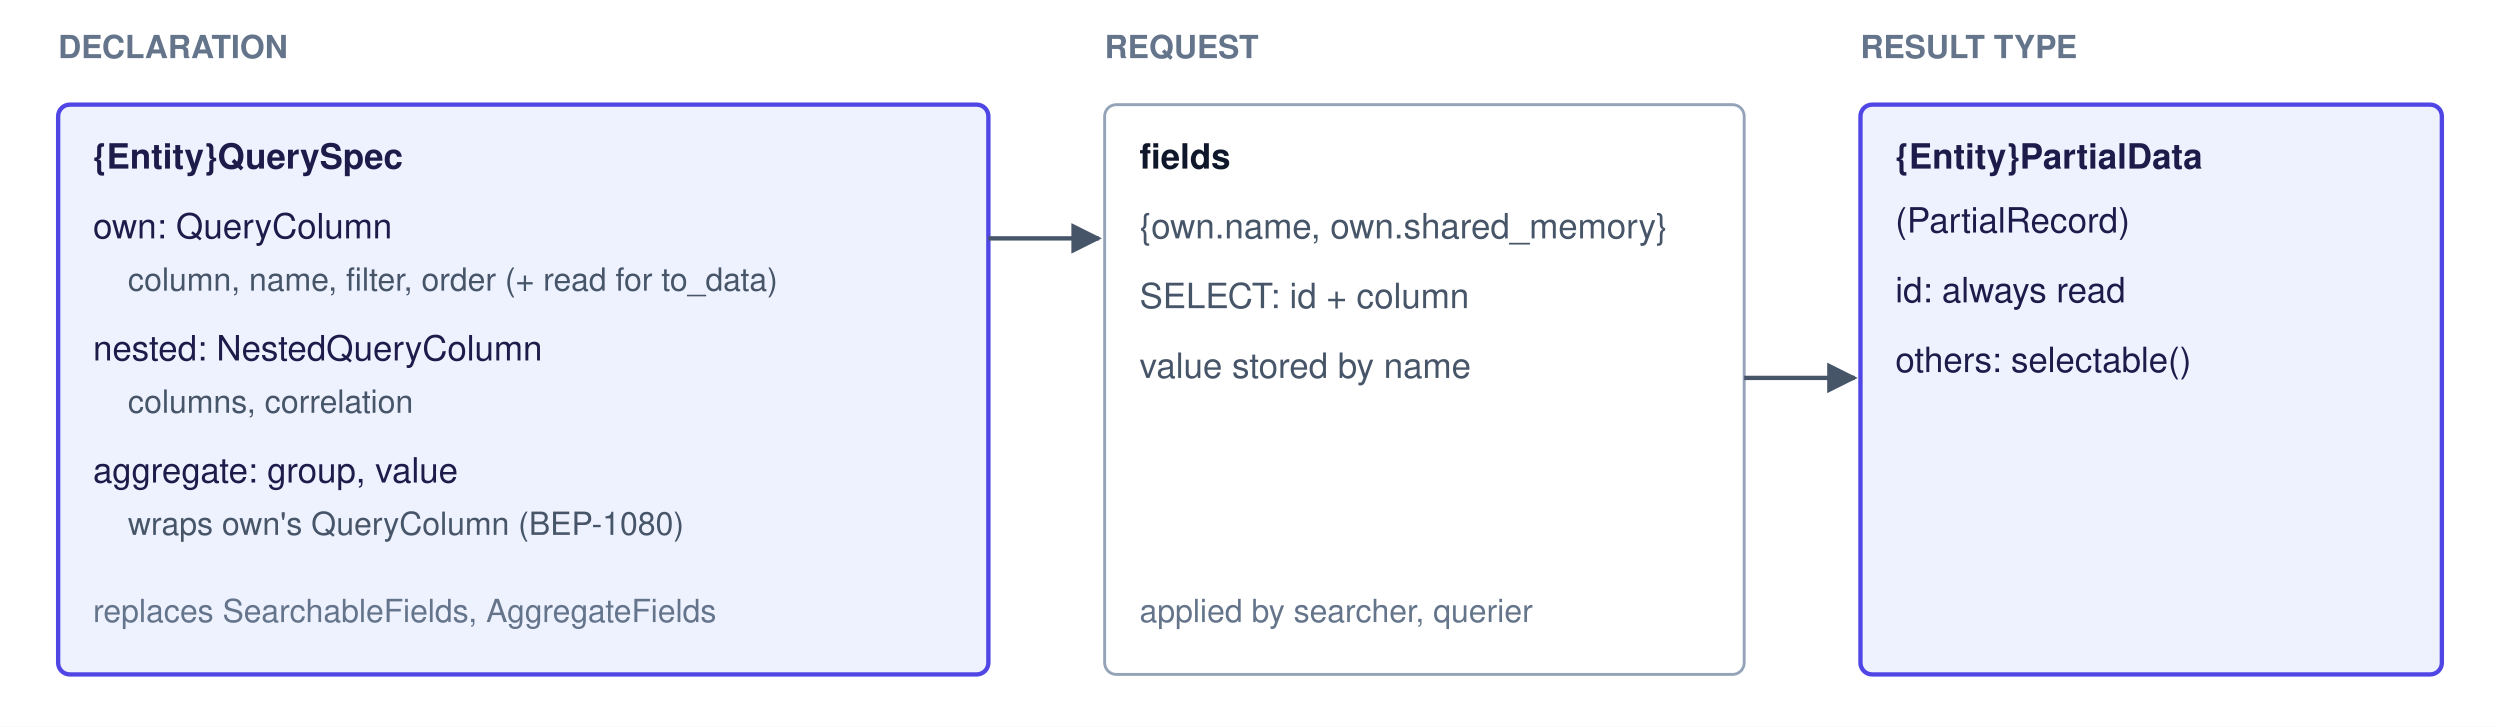
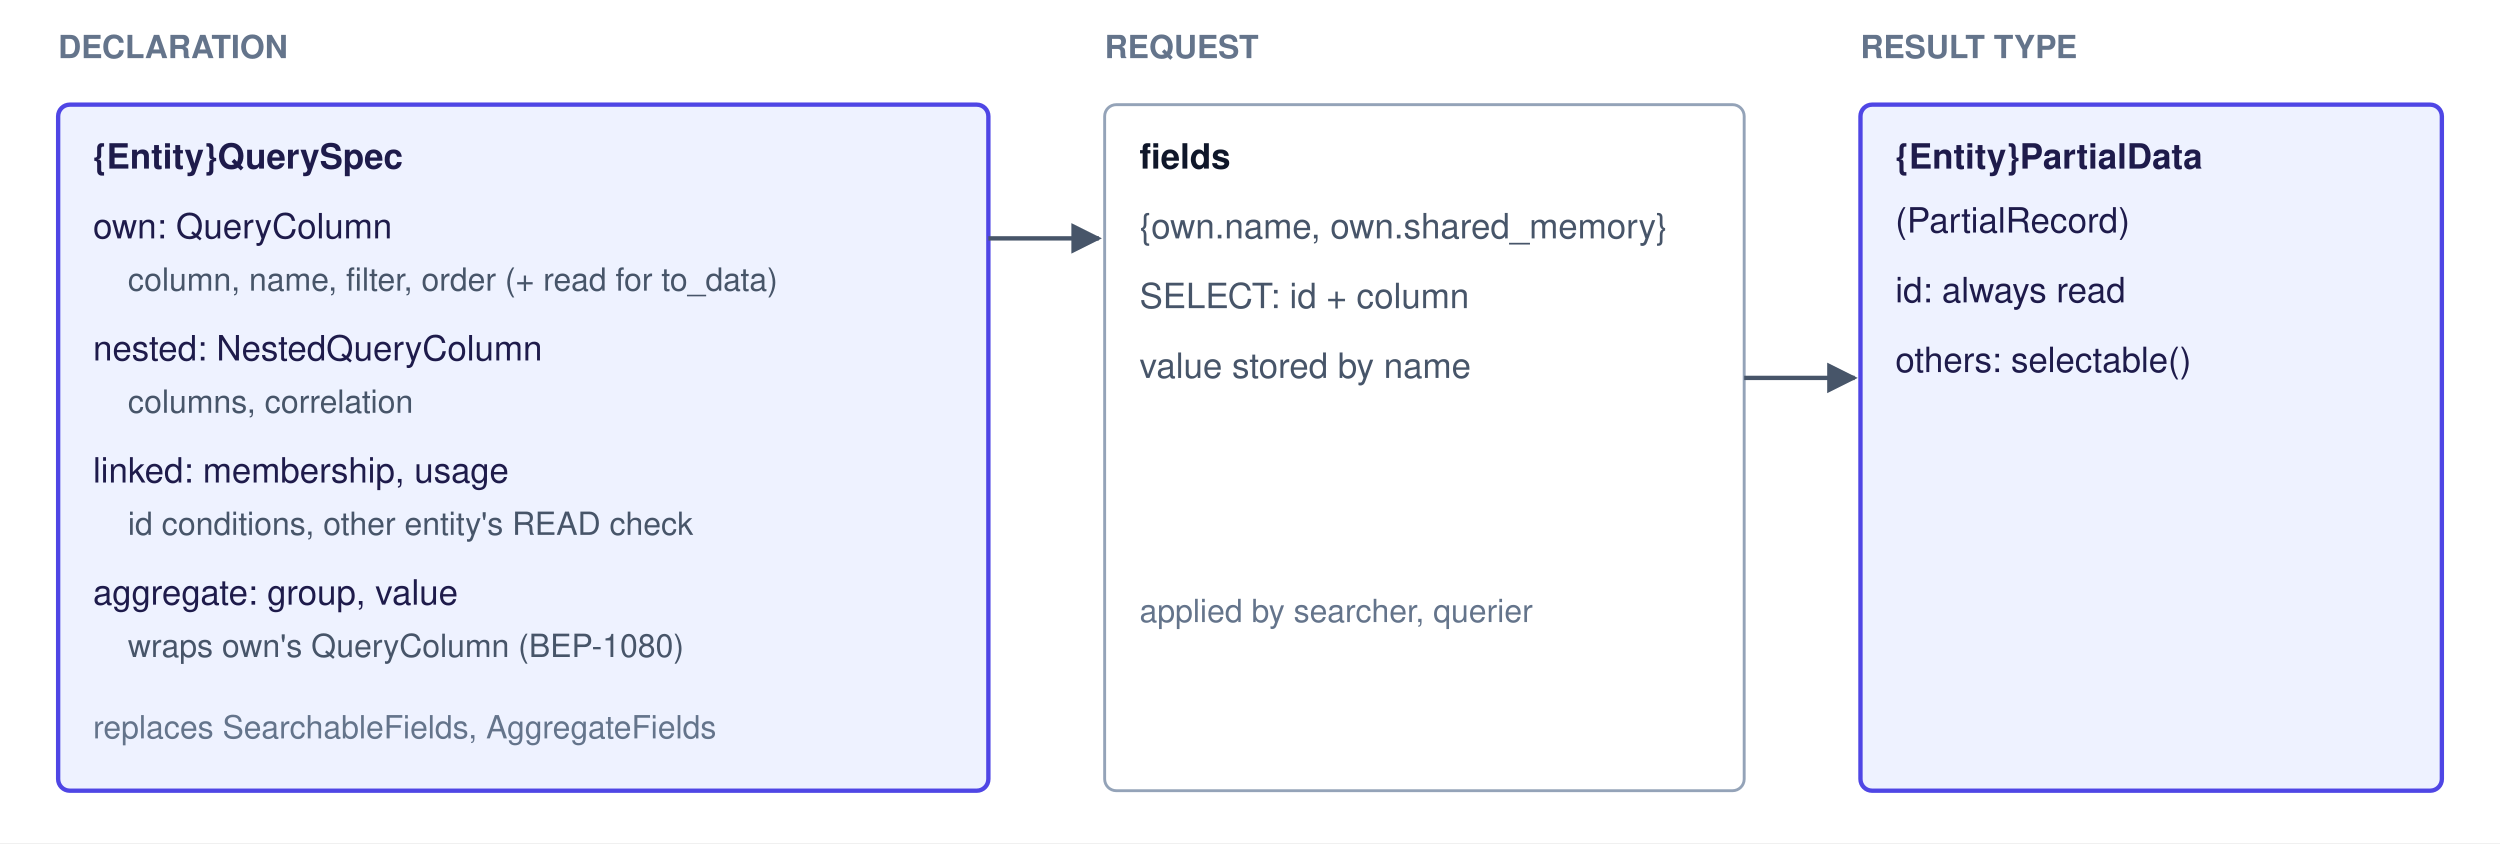
- <svg xmlns="http://www.w3.org/2000/svg" viewBox="0 0 860 250" font-family="Helvetica, Arial, sans-serif" font-size="12">
+ <svg xmlns="http://www.w3.org/2000/svg" viewBox="0 0 860 290" font-family="Helvetica, Arial, sans-serif" font-size="12">
  <defs>
    <marker id="arrow" viewBox="0 0 10 10" refX="9" refY="5" markerWidth="7" markerHeight="7" orient="auto">
      <path d="M0,0 L10,5 L0,10 z" fill="#475569" />
    </marker>
  </defs>
-   <rect width="860" height="250" fill="#ffffff" />
+   <rect width="860" height="290" fill="#ffffff" />
  <text x="20" y="20" fill="#64748b" font-size="11" font-weight="bold">DECLARATION</text>
  <text x="380" y="20" fill="#64748b" font-size="11" font-weight="bold">REQUEST</text>
  <text x="640" y="20" fill="#64748b" font-size="11" font-weight="bold">RESULT TYPE</text>
-   <rect x="20" y="36" width="320" height="196" rx="4" fill="#eef2ff" stroke="#4f46e5" stroke-width="1.5" />
+   <rect x="20" y="36" width="320" height="236" rx="4" fill="#eef2ff" stroke="#4f46e5" stroke-width="1.5" />
  <text x="32" y="58" fill="#1e1b4b" font-weight="bold">{Entity}QuerySpec</text>
  <text x="32" y="82" fill="#1e1b4b">own: QueryColumn</text>
  <text x="44" y="100" fill="#475569" font-size="11">column, name, filter, order (+ read for to_data)</text>
  <text x="32" y="124" fill="#1e1b4b">nested: NestedQueryColumn</text>
  <text x="44" y="142" fill="#475569" font-size="11">columns, correlation</text>
-   <text x="32" y="166" fill="#1e1b4b">aggregate: group, value</text>
-   <text x="44" y="184" fill="#475569" font-size="11">wraps own's QueryColumn (BEP-1080)</text>
-   <text x="32" y="214" fill="#64748b" font-size="11">replaces SearchableFields, AggregateFields</text>
-   <rect x="380" y="36" width="220" height="196" rx="4" fill="#ffffff" stroke="#94a3b8" />
+   <text x="32" y="166" fill="#1e1b4b">linked: membership, usage</text>
+   <text x="44" y="184" fill="#475569" font-size="11">id conditions, other entity's READ check</text>
+   <text x="32" y="208" fill="#1e1b4b">aggregate: group, value</text>
+   <text x="44" y="226" fill="#475569" font-size="11">wraps own's QueryColumn (BEP-1080)</text>
+   <text x="32" y="254" fill="#64748b" font-size="11">replaces SearchableFields, AggregateFields</text>
+   <rect x="380" y="36" width="220" height="236" rx="4" fill="#ffffff" stroke="#94a3b8" />
  <text x="392" y="58" fill="#0f172a" font-weight="bold">fields</text>
  <text x="392" y="82" fill="#475569">{own.name, own.shared_memory}</text>
  <text x="392" y="106" fill="#475569">SELECT: id + column</text>
  <text x="392" y="130" fill="#475569">value stored by name</text>
  <text x="392" y="214" fill="#64748b" font-size="11">applied by searcher, querier</text>
-   <rect x="640" y="36" width="200" height="196" rx="4" fill="#eef2ff" stroke="#4f46e5" stroke-width="1.5" />
+   <rect x="640" y="36" width="200" height="236" rx="4" fill="#eef2ff" stroke="#4f46e5" stroke-width="1.5" />
  <text x="652" y="58" fill="#1e1b4b" font-weight="bold">{Entity}PartialData</text>
  <text x="652" y="80" fill="#1e1b4b">(PartialRecord)</text>
  <text x="652" y="104" fill="#1e1b4b">id: always read</text>
  <text x="652" y="128" fill="#1e1b4b">others: selectable()</text>
  <line x1="340" y1="82" x2="378" y2="82" stroke="#475569" stroke-width="1.5" marker-end="url(#arrow)" />
  <line x1="600" y1="130" x2="638" y2="130" stroke="#475569" stroke-width="1.5" marker-end="url(#arrow)" />
</svg>
